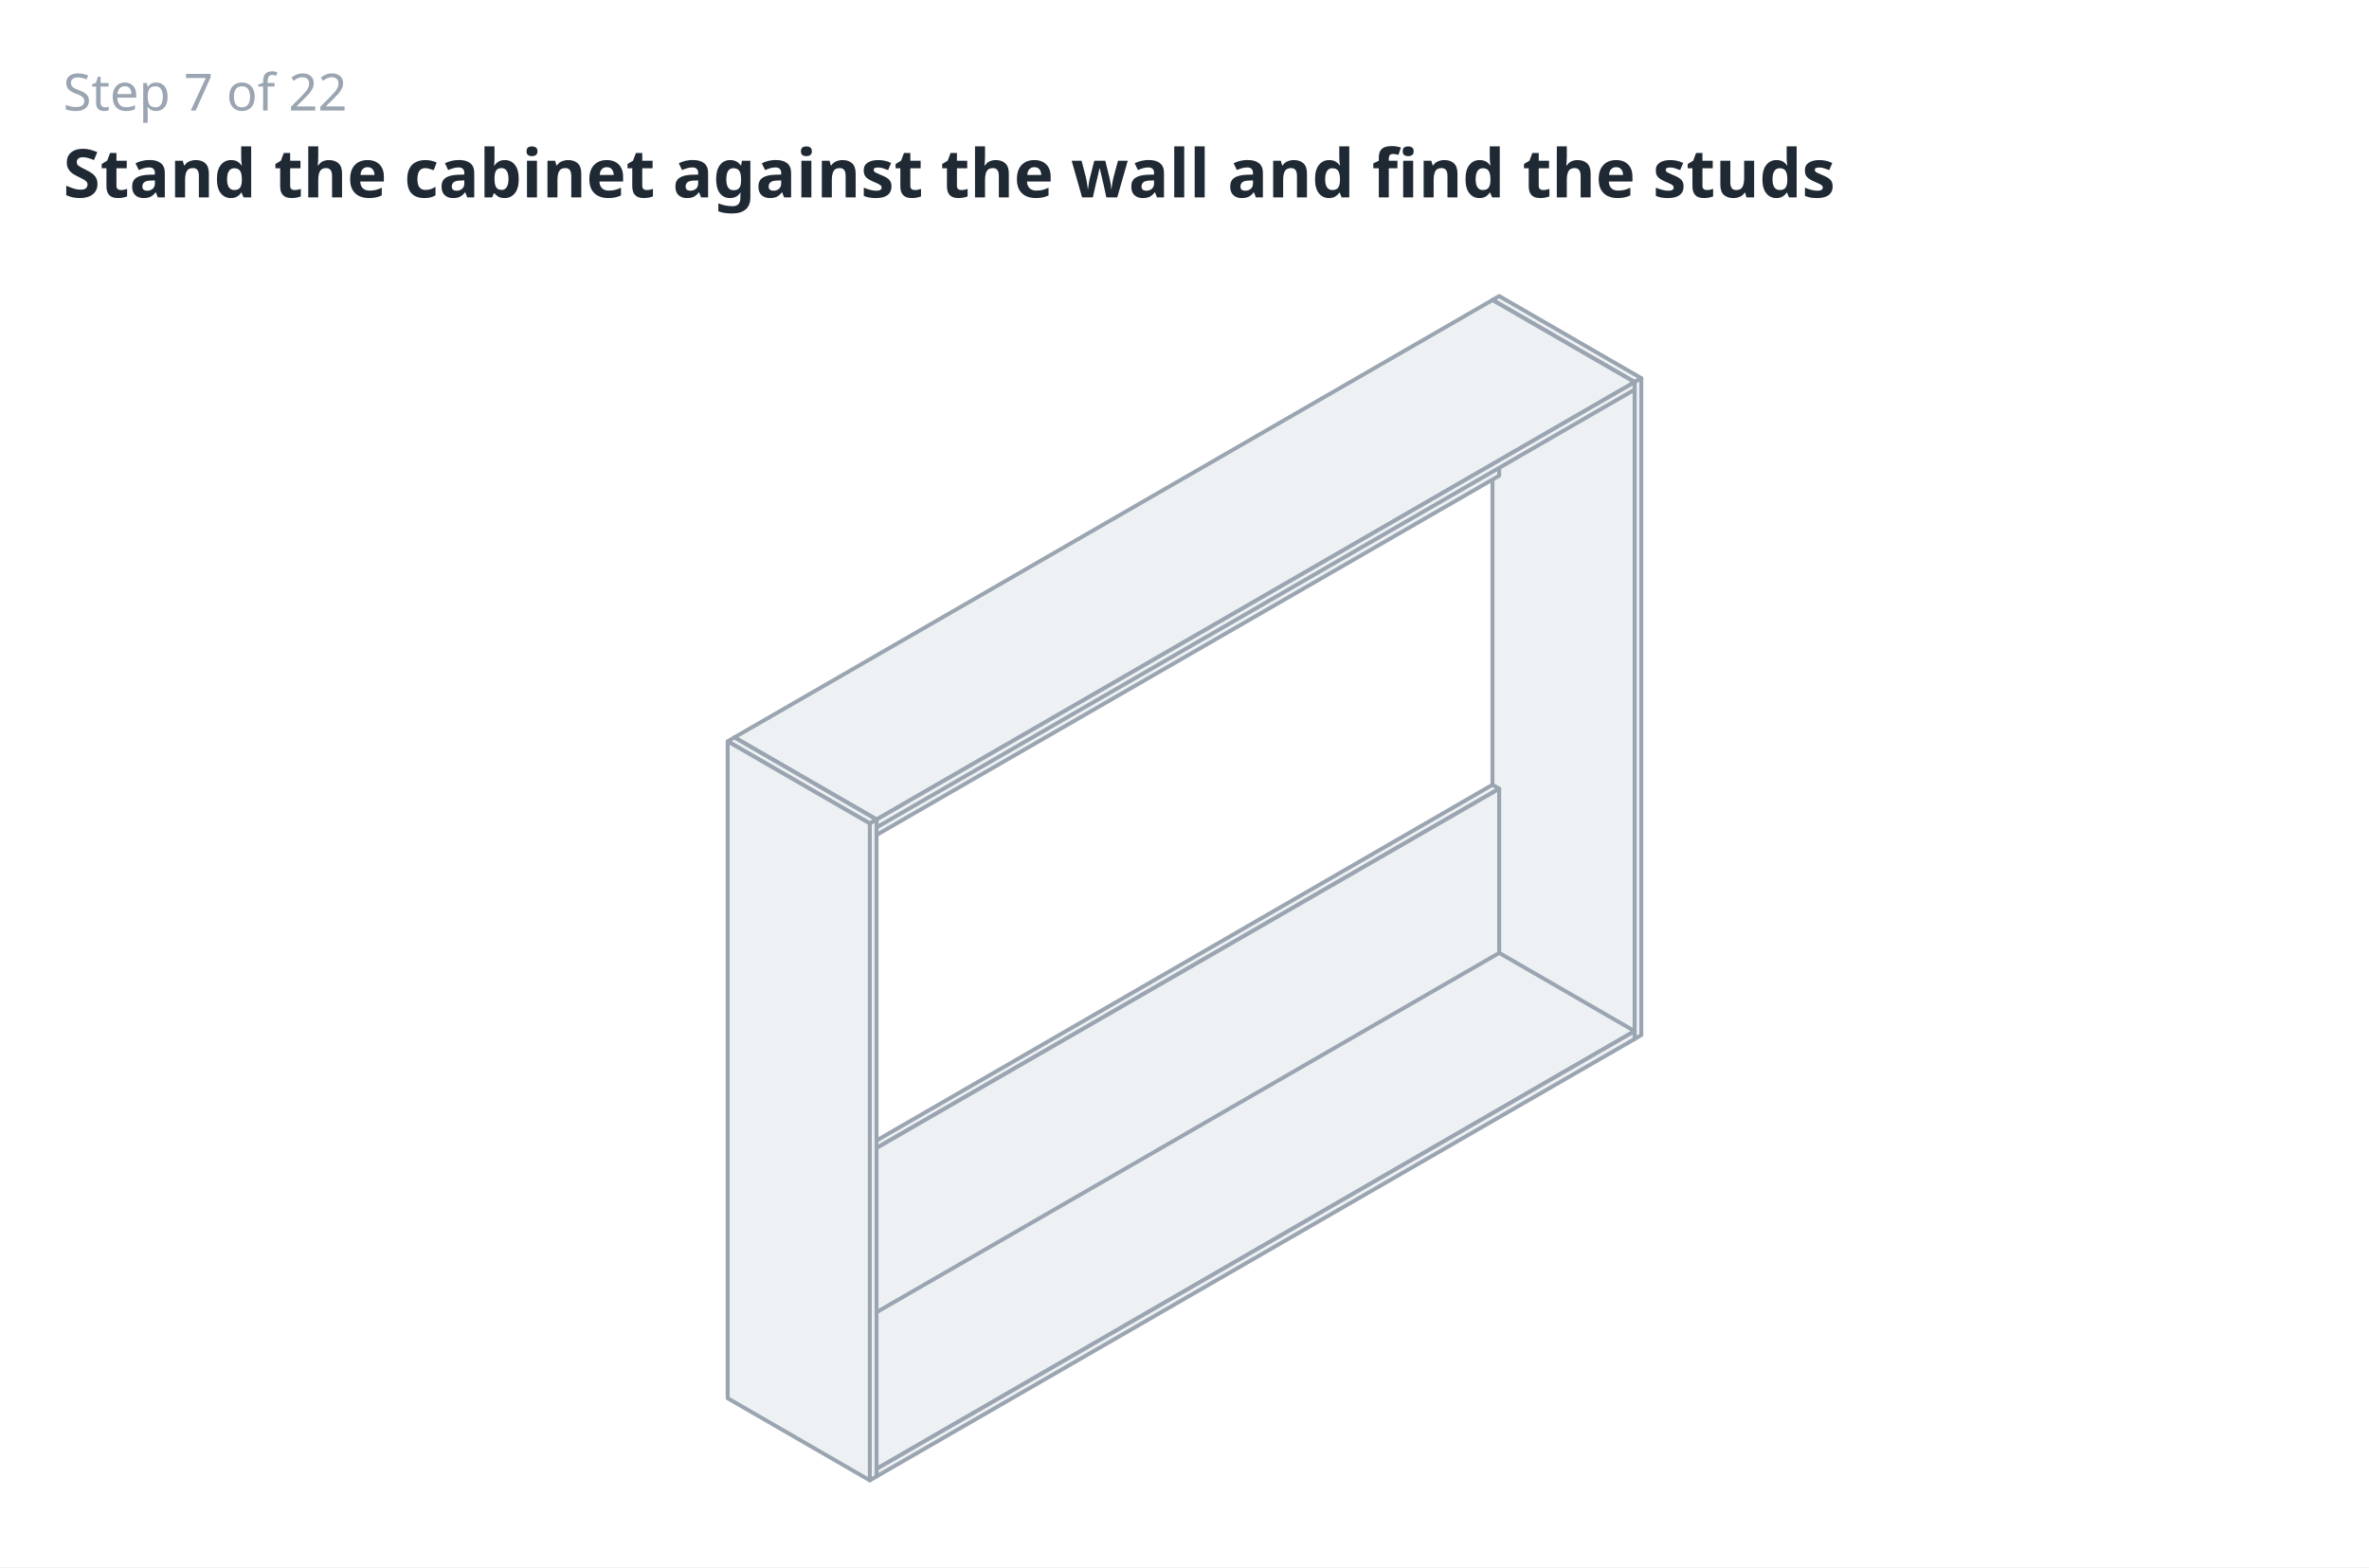
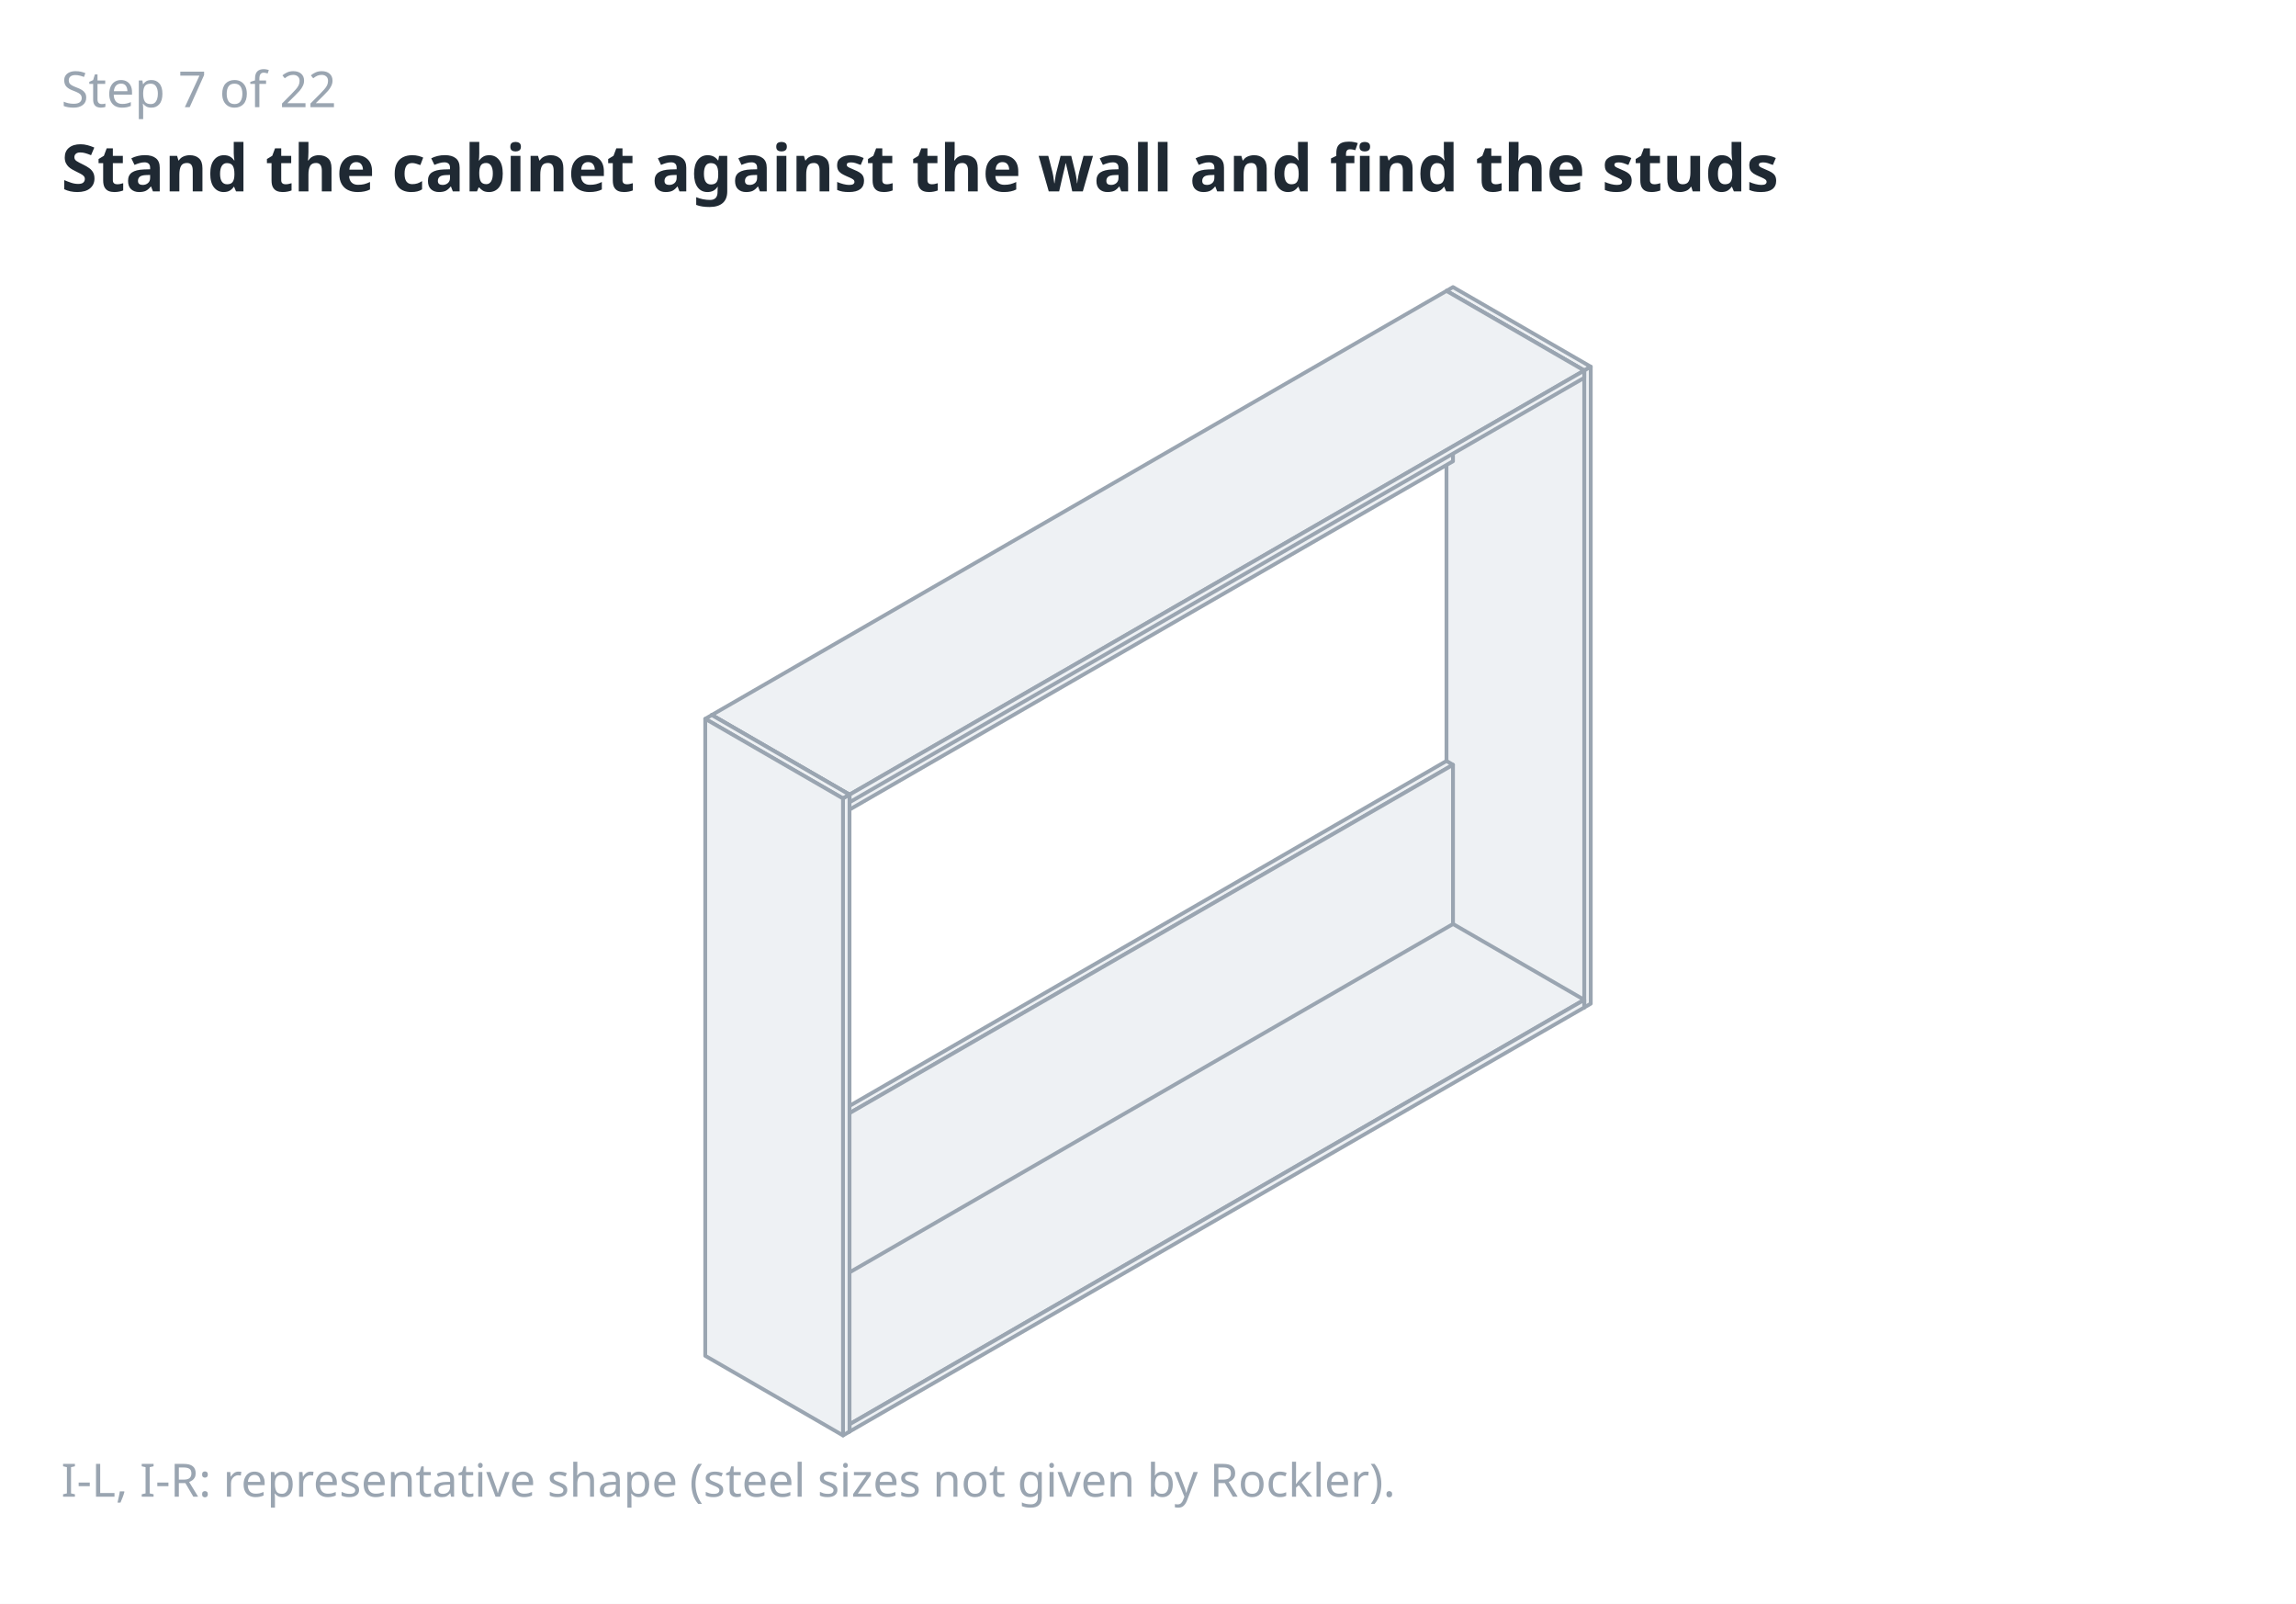
- <svg xmlns="http://www.w3.org/2000/svg" viewBox="0 0 600 397" width="600" height="397" role="img" font-family="system-ui, sans-serif">
+ <svg xmlns="http://www.w3.org/2000/svg" viewBox="0 0 600 419" width="600" height="419" role="img" font-family="system-ui, sans-serif">
  <rect width="100%" height="100%" fill="#fff" />
  <defs>
    <marker id="arrow" viewBox="0 0 10 10" refX="9" refY="5" markerWidth="7" markerHeight="7" orient="auto">
      <path d="M0,0 L10,5 L0,10 z" fill="#c2410c" />
    </marker>
  </defs>
  <text x="16.0" y="28.0" font-size="13" font-weight="normal" fill="#9aa5b1" text-anchor="start">Step 7 of 22</text>
  <text x="16.0" y="50.0" font-size="17" font-weight="bold" fill="#1f2933" text-anchor="start">Stand the cabinet against the wall and find the studs</text>
  <g class="part done" data-part="I-R">
-     <polygon points="391.2,169.4 390.8,169.7 407.9,179.6 408.4,179.3" fill="#eef1f4" stroke="#9aa5b1" stroke-width="1" stroke-linejoin="round" />
-     <polygon points="408.4,231.7 407.9,231.9 407.9,179.6 408.4,179.3" fill="#eef1f4" stroke="#9aa5b1" stroke-width="1" stroke-linejoin="round" />
-     <polygon points="390.8,222.0 407.9,231.9 407.9,179.6 390.8,169.7" fill="#eef1f4" stroke="#9aa5b1" stroke-width="1" stroke-linejoin="round" />
+     <polygon points="391.2,169.4 390.8,169.7 393.9,171.5 394.3,171.2" fill="#e4e7eb" stroke="#9aa5b1" stroke-width="1" stroke-linejoin="round" />
+     <polygon points="394.3,223.5 393.9,223.8 393.9,171.5 394.3,171.2" fill="#e4e7eb" stroke="#9aa5b1" stroke-width="1" stroke-linejoin="round" />
+     <polygon points="390.8,222.0 393.9,223.8 393.9,171.5 390.8,169.7" fill="#e4e7eb" stroke="#9aa5b1" stroke-width="1" stroke-linejoin="round" />
+     <polygon points="391.2,218.2 390.8,218.4 407.9,228.3 408.4,228.1" fill="#e4e7eb" stroke="#9aa5b1" stroke-width="1" stroke-linejoin="round" />
+     <polygon points="408.4,231.7 407.9,231.9 407.9,228.3 408.4,228.1" fill="#e4e7eb" stroke="#9aa5b1" stroke-width="1" stroke-linejoin="round" />
+     <polygon points="390.8,222.0 407.9,231.9 407.9,228.3 390.8,218.4" fill="#e4e7eb" stroke="#9aa5b1" stroke-width="1" stroke-linejoin="round" />
  </g>
  <g class="part done" data-part="M01">
    <polygon points="379.7,75.0 378.0,76.0 414.0,96.8 415.7,95.8" fill="#eef1f4" stroke="#9aa5b1" stroke-width="1" stroke-linejoin="round" />
    <polygon points="415.7,262.2 414.0,263.2 414.0,96.8 415.7,95.8" fill="#eef1f4" stroke="#9aa5b1" stroke-width="1" stroke-linejoin="round" />
    <polygon points="378.0,242.4 414.0,263.2 414.0,96.8 378.0,76.0" fill="#eef1f4" stroke="#9aa5b1" stroke-width="1" stroke-linejoin="round" />
  </g>
  <g class="part done" data-part="M04">
    <polygon points="378.0,240.4 186.0,351.3 222.0,372.1 414.0,261.2" fill="#eef1f4" stroke="#9aa5b1" stroke-width="1" stroke-linejoin="round" />
    <polygon points="414.0,263.2 222.0,374.0 222.0,372.1 414.0,261.2" fill="#eef1f4" stroke="#9aa5b1" stroke-width="1" stroke-linejoin="round" />
    <polygon points="186.0,353.2 222.0,374.0 222.0,372.1 186.0,351.3" fill="#eef1f4" stroke="#9aa5b1" stroke-width="1" stroke-linejoin="round" />
  </g>
  <g class="part done" data-part="M06">
    <polygon points="378.0,198.8 186.0,309.7 187.7,310.6 379.7,199.8" fill="#eef1f4" stroke="#9aa5b1" stroke-width="1" stroke-linejoin="round" />
    <polygon points="379.7,241.4 187.7,352.2 187.7,310.6 379.7,199.8" fill="#eef1f4" stroke="#9aa5b1" stroke-width="1" stroke-linejoin="round" />
    <polygon points="186.0,351.3 187.7,352.2 187.7,310.6 186.0,309.7" fill="#eef1f4" stroke="#9aa5b1" stroke-width="1" stroke-linejoin="round" />
  </g>
  <g class="part done" data-part="M05">
    <polygon points="378.0,77.9 186.0,188.8 187.7,189.7 379.7,78.9" fill="#eef1f4" stroke="#9aa5b1" stroke-width="1" stroke-linejoin="round" />
    <polygon points="379.7,120.5 187.7,231.3 187.7,189.7 379.7,78.9" fill="#eef1f4" stroke="#9aa5b1" stroke-width="1" stroke-linejoin="round" />
    <polygon points="186.0,230.4 187.7,231.3 187.7,189.7 186.0,188.8" fill="#eef1f4" stroke="#9aa5b1" stroke-width="1" stroke-linejoin="round" />
  </g>
  <g class="part done" data-part="M03">
    <polygon points="378.0,76.0 186.0,186.8 222.0,207.6 414.0,96.8" fill="#eef1f4" stroke="#9aa5b1" stroke-width="1" stroke-linejoin="round" />
    <polygon points="414.0,98.7 222.0,209.6 222.0,207.6 414.0,96.8" fill="#eef1f4" stroke="#9aa5b1" stroke-width="1" stroke-linejoin="round" />
    <polygon points="186.0,188.8 222.0,209.6 222.0,207.6 186.0,186.8" fill="#eef1f4" stroke="#9aa5b1" stroke-width="1" stroke-linejoin="round" />
  </g>
  <g class="part done" data-part="I-L">
-     <polygon points="199.7,280.0 199.2,280.3 216.4,290.2 216.8,289.9" fill="#eef1f4" stroke="#9aa5b1" stroke-width="1" stroke-linejoin="round" />
-     <polygon points="216.8,342.3 216.4,342.5 216.4,290.2 216.8,289.9" fill="#eef1f4" stroke="#9aa5b1" stroke-width="1" stroke-linejoin="round" />
-     <polygon points="199.2,332.6 216.4,342.5 216.4,290.2 199.2,280.3" fill="#eef1f4" stroke="#9aa5b1" stroke-width="1" stroke-linejoin="round" />
+     <polygon points="199.7,280.0 199.2,280.3 202.3,282.0 202.7,281.8" fill="#e4e7eb" stroke="#9aa5b1" stroke-width="1" stroke-linejoin="round" />
+     <polygon points="202.7,334.1 202.3,334.4 202.3,282.0 202.7,281.8" fill="#e4e7eb" stroke="#9aa5b1" stroke-width="1" stroke-linejoin="round" />
+     <polygon points="199.2,332.6 202.3,334.4 202.3,282.0 199.2,280.3" fill="#e4e7eb" stroke="#9aa5b1" stroke-width="1" stroke-linejoin="round" />
+     <polygon points="199.7,328.8 199.2,329.0 216.4,338.9 216.8,338.7" fill="#e4e7eb" stroke="#9aa5b1" stroke-width="1" stroke-linejoin="round" />
+     <polygon points="216.8,342.3 216.4,342.5 216.4,338.9 216.8,338.7" fill="#e4e7eb" stroke="#9aa5b1" stroke-width="1" stroke-linejoin="round" />
+     <polygon points="199.2,332.6 216.4,342.5 216.4,338.9 199.2,329.0" fill="#e4e7eb" stroke="#9aa5b1" stroke-width="1" stroke-linejoin="round" />
  </g>
  <g class="part done" data-part="M02">
    <polygon points="186.0,186.8 184.3,187.8 220.3,208.6 222.0,207.6" fill="#eef1f4" stroke="#9aa5b1" stroke-width="1" stroke-linejoin="round" />
    <polygon points="222.0,374.0 220.3,375.0 220.3,208.6 222.0,207.6" fill="#eef1f4" stroke="#9aa5b1" stroke-width="1" stroke-linejoin="round" />
    <polygon points="184.3,354.2 220.3,375.0 220.3,208.6 184.3,187.8" fill="#eef1f4" stroke="#9aa5b1" stroke-width="1" stroke-linejoin="round" />
  </g>
  <g class="labels" />
+   <text x="16.0" y="391.0" font-size="12" font-weight="normal" fill="#9aa5b1" text-anchor="start">I-L, I-R: representative shape (steel sizes not given by Rockler).</text>
</svg>
